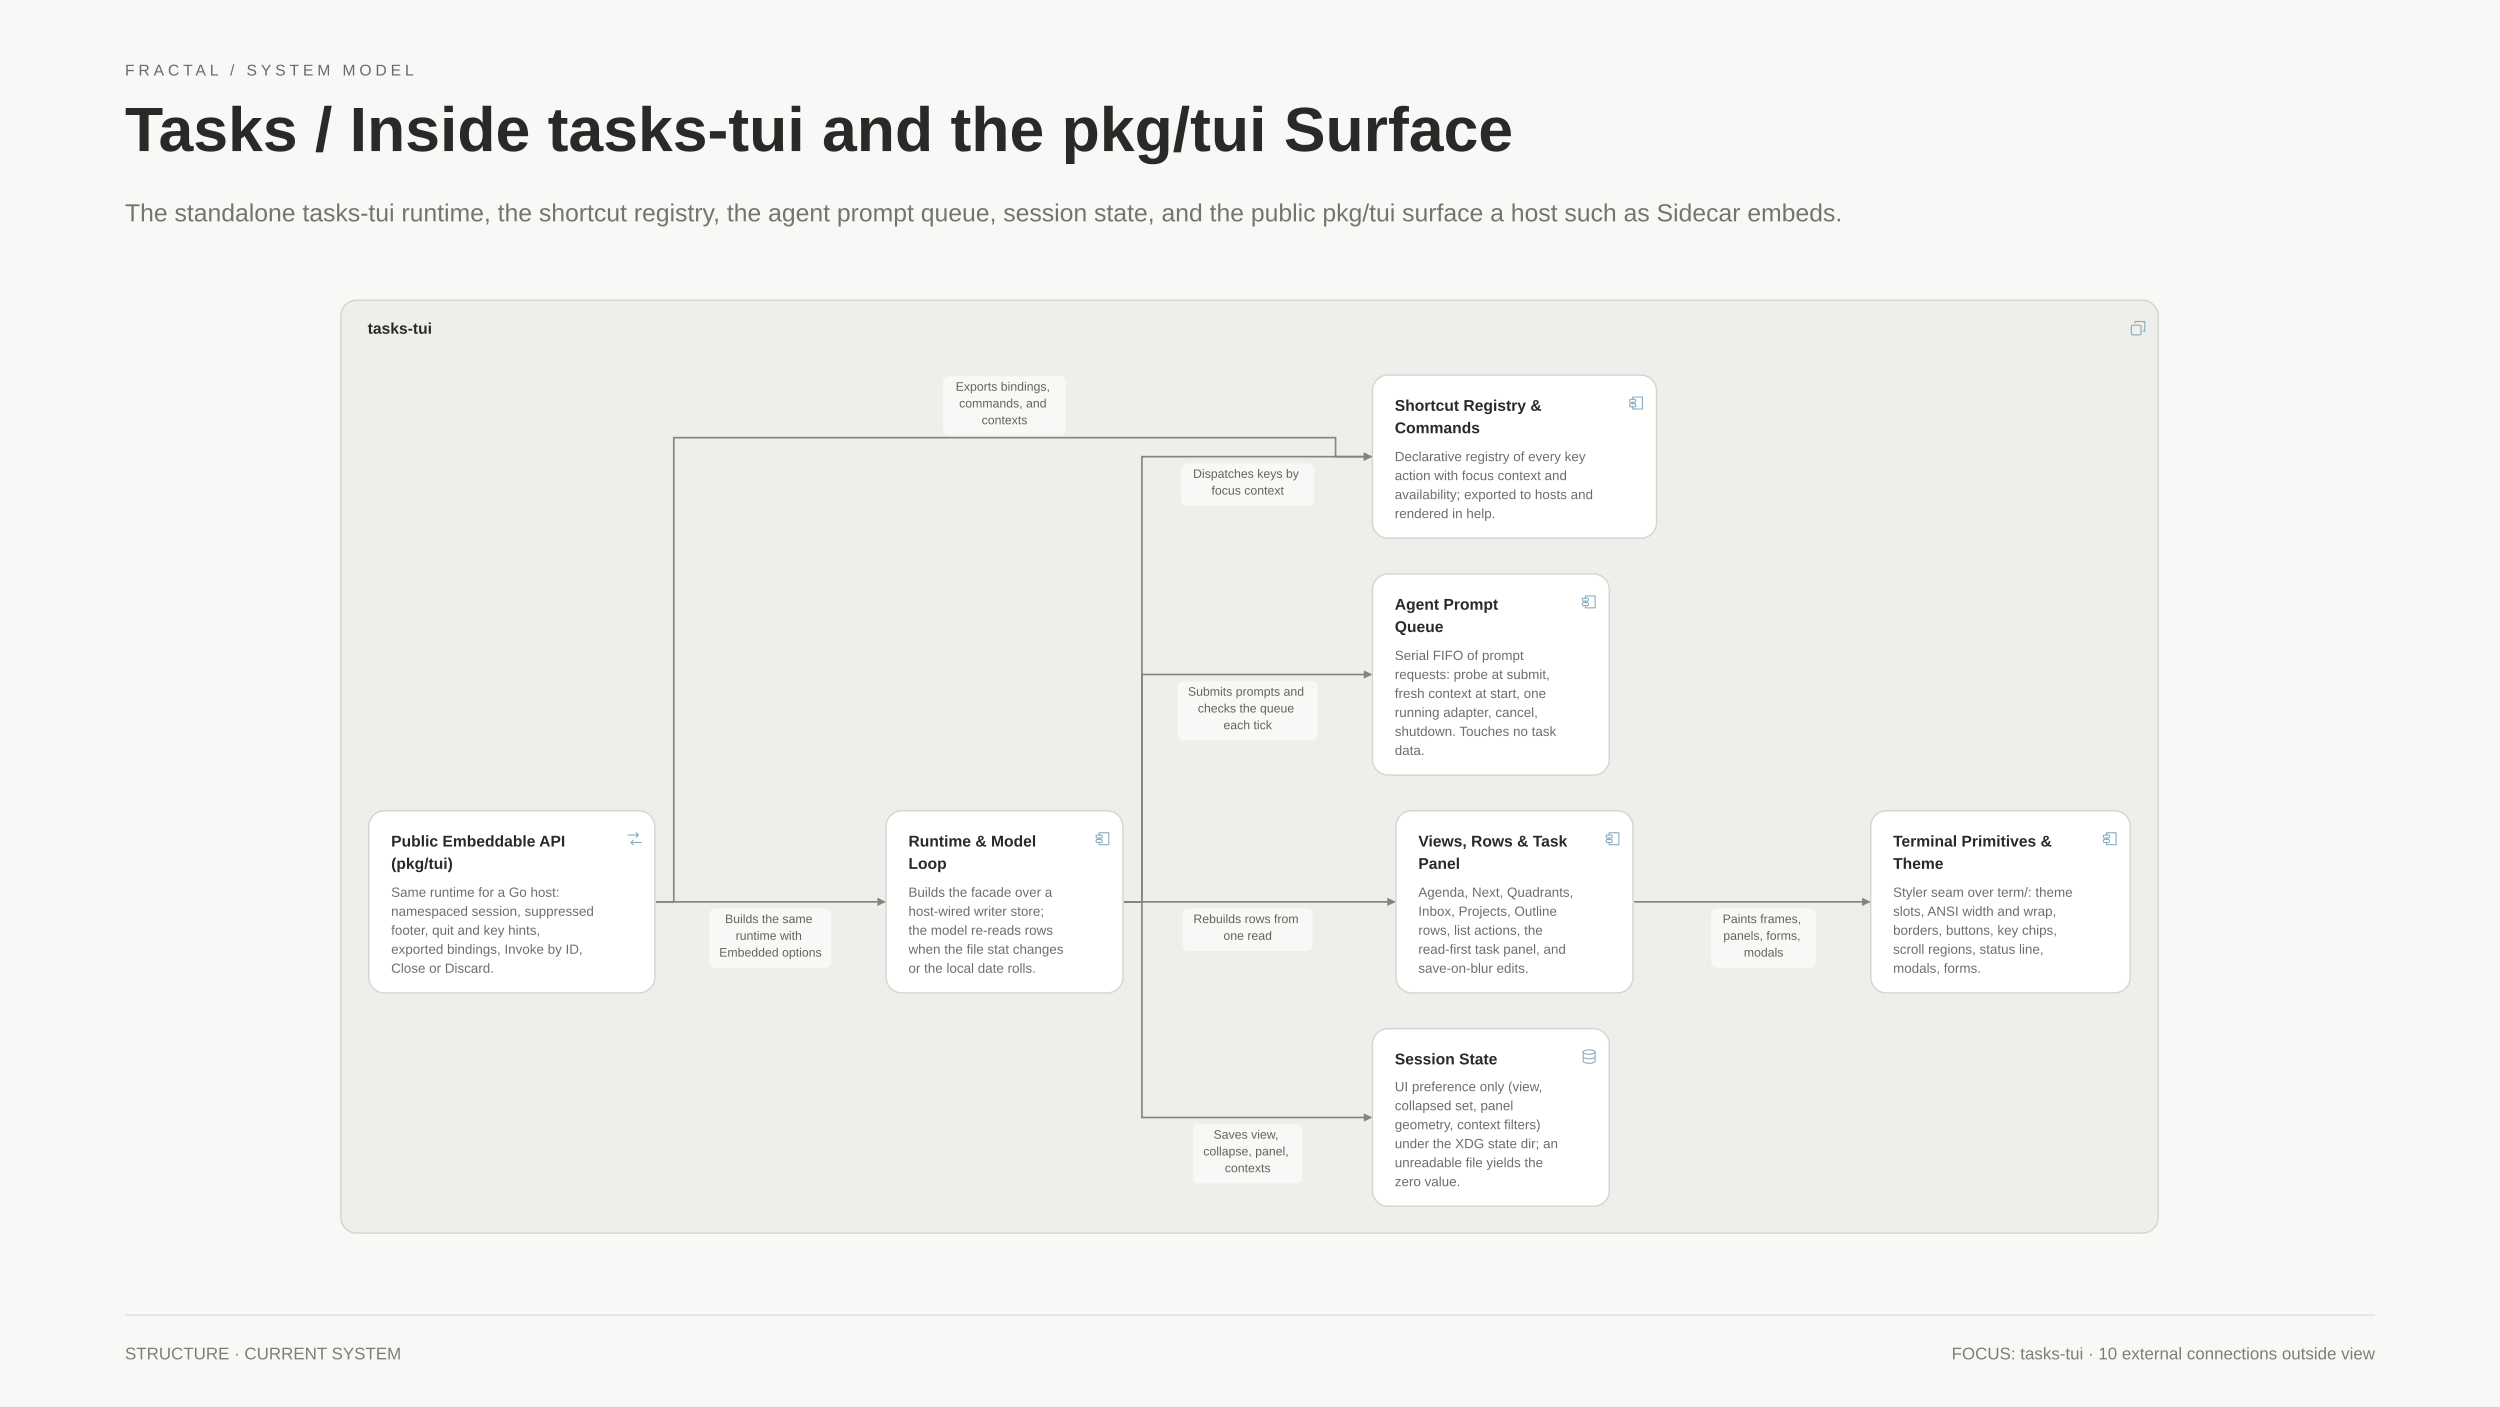
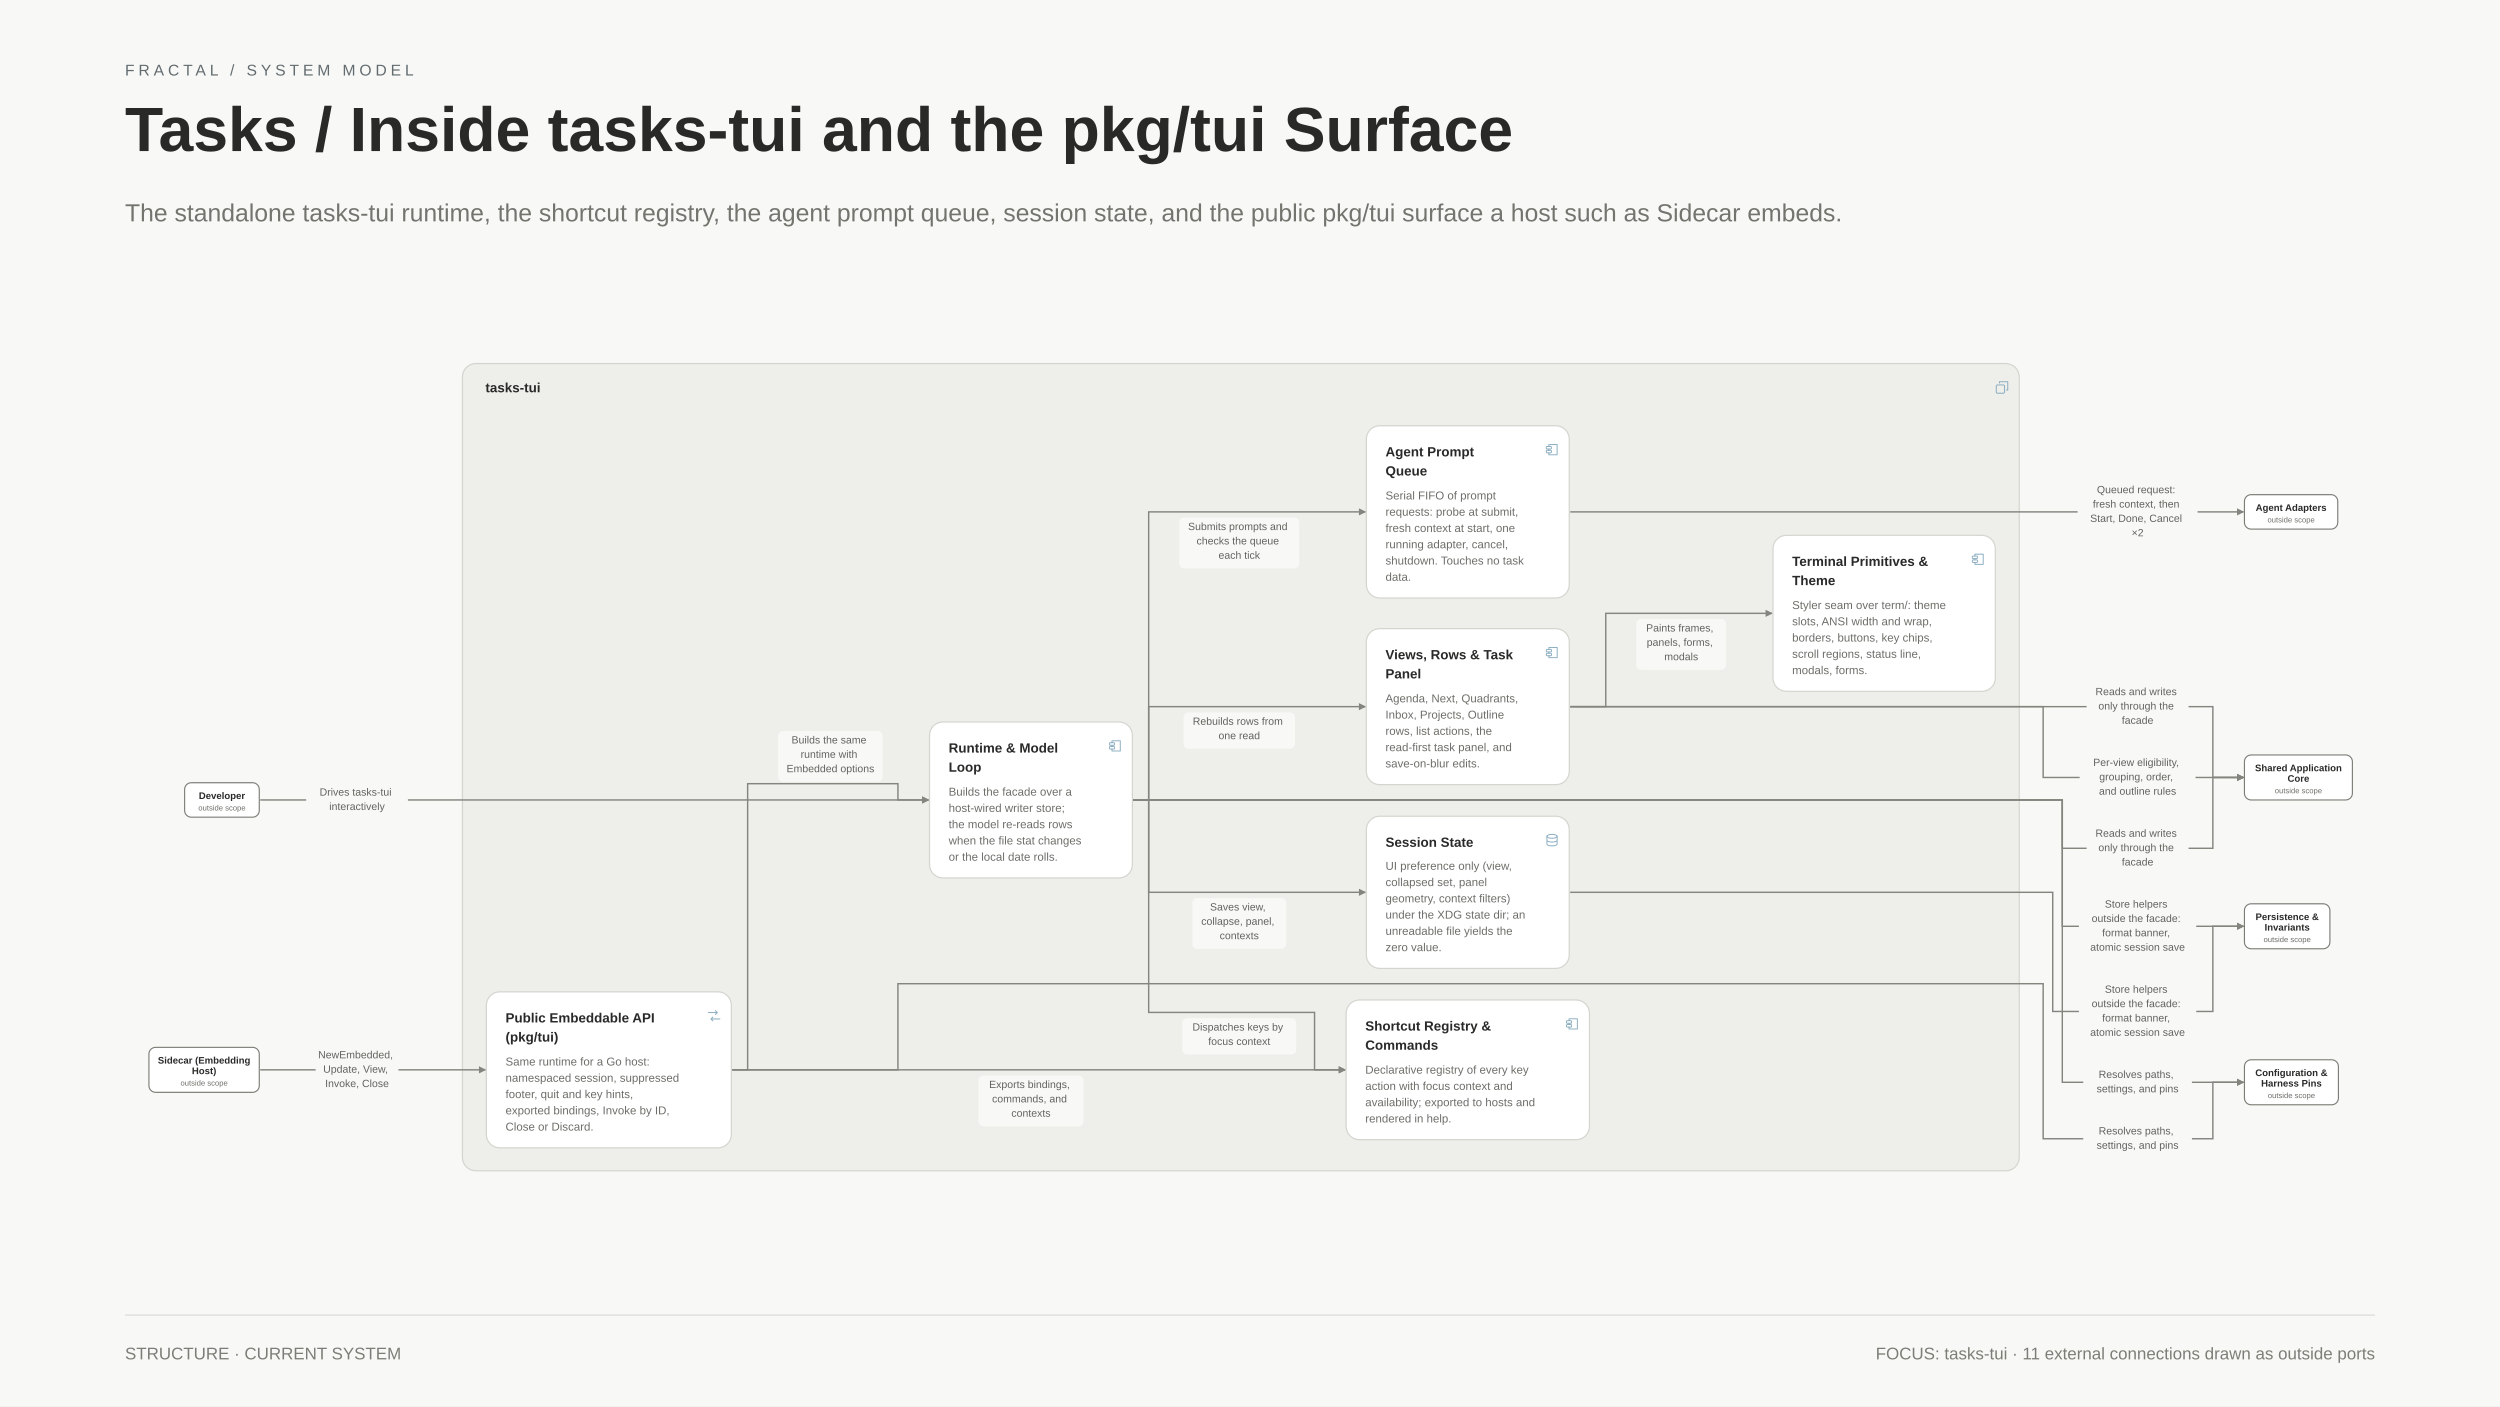
<svg xmlns="http://www.w3.org/2000/svg" width="1920" height="1080" viewBox="0 0 1920 1080" role="img" aria-labelledby="title description" data-theme="graphite" data-theme-appearance="light">
  <defs>
    <marker id="arrow" viewBox="0 0 10 10" refX="9" refY="5" markerWidth="5" markerHeight="5" orient="auto-start-reverse">
      <path d="M 0 0 L 10 5 L 0 10 z" fill="#85857f" />
    </marker>
  </defs>
  <rect width="1920" height="1080" fill="#f8f8f6" />
  <g font-family="Arial, Helvetica, sans-serif">
    <text x="96" y="58" font-size="12" letter-spacing="3" fill="#626b6f">FRACTAL / SYSTEM MODEL</text>
    <g data-export-layer="title">
      <text x="96" y="116" font-size="48" font-weight="600" fill="#292927">
        <tspan x="96" dy="0">Tasks / Inside tasks-tui and the pkg/tui Surface</tspan>
      </text>
    </g>
    <g data-export-layer="subtitle">
      <text x="96" y="170" font-size="19" font-weight="400" fill="#74746f">
        <tspan x="96" dy="0">The standalone tasks-tui runtime, the shortcut registry, the agent prompt queue, session state, and the public pkg/tui surface a host such as Sidecar embeds.</tspan>
      </text>
    </g>
-     <g data-export-layer="diagram" transform="translate(240.334 210) scale(0.858)">
+     <g data-export-layer="diagram" transform="translate(96 261.566) scale(0.735)">
      <g data-element="tui">
-         <rect x="25" y="24" width="1626.69" height="835" rx="14" fill="#eeeeeb" stroke="#d5d5d0" stroke-width="1.3" />
-         <g transform="translate(1625.69 41) scale(0.667)" color="#759EB5" opacity="0.85">
+         <rect x="352.59" y="24" width="1626.69" height="843.5" rx="14" fill="#eeeeeb" stroke="#d5d5d0" stroke-width="1.3" />
+         <g transform="translate(1953.28 41) scale(0.667)" color="#759EB5" opacity="0.85">
          <g fill="none" stroke="currentColor" stroke-width="1.5" stroke-linecap="round" stroke-linejoin="round">
            <rect x="3" y="8" width="13" height="13" rx="2" />
            <path d="M8 5V3h13v13h-2" />
          </g>
        </g>
-         <text x="49" y="54" font-size="14" font-weight="600" fill="#292927">
-           <tspan x="49" dy="0">tasks-tui</tspan>
-         </text>
-         <text x="45" y="78" font-size="12" font-weight="400" fill="#6d6d68" />
-       </g>
-       <path d="M307,562.5 L512.04,562.5" fill="none" stroke="#85857f" stroke-width="1.5" marker-end="url(#arrow)" />
-       <path d="M307,562.5 L323,562.5 L323,147 L915.36,147 L915.36,164 L947.36,164" fill="none" stroke="#85857f" stroke-width="1.5" marker-end="url(#arrow)" />
-       <path d="M726.04,562.5 L968.43,562.5" fill="none" stroke="#85857f" stroke-width="1.5" marker-end="url(#arrow)" />
-       <path d="M726.04,562.5 L742.04,562.5 L742.04,164 L947.36,164" fill="none" stroke="#85857f" stroke-width="1.5" marker-end="url(#arrow)" />
-       <path d="M726.04,562.5 L742.04,562.5 L742.04,359 L947.36,359" fill="none" stroke="#85857f" stroke-width="1.5" marker-end="url(#arrow)" />
-       <path d="M726.04,562.5 L742.04,562.5 L742.04,755.5 L947.36,755.5" fill="none" stroke="#85857f" stroke-width="1.5" marker-end="url(#arrow)" />
-       <path d="M1182.57,562.5 L1393.39,562.5" fill="none" stroke="#85857f" stroke-width="1.5" marker-end="url(#arrow)" />
+         <text x="376.59" y="54" font-size="14" font-weight="600" fill="#292927">
+           <tspan x="376.59" dy="0">tasks-tui</tspan>
+         </text>
+         <text x="372.59" y="78" font-size="12" font-weight="400" fill="#6d6d68" />
+       </g>
+       <path d="M141.3,480 L839.63,480" fill="none" stroke="#85857f" stroke-width="1.5" marker-end="url(#arrow)" />
+       <path d="M141.3,762 L376.59,762" fill="none" stroke="#85857f" stroke-width="1.5" marker-end="url(#arrow)" />
+       <path d="M1053.63,480 L2024.28,480 L2024.28,775 L2213.6,775" fill="none" stroke="#85857f" stroke-width="1.5" marker-end="url(#arrow)" />
+       <path d="M634.59,762 L807.63,762 L807.63,672 L2004.28,672 L2004.28,834 L2181.6,834 L2181.6,775 L2213.6,775" fill="none" stroke="#85857f" stroke-width="1.5" marker-end="url(#arrow)" />
+       <path d="M634.59,762 L650.59,762 L650.59,463 L807.63,463 L807.63,480 L839.63,480" fill="none" stroke="#85857f" stroke-width="1.5" marker-end="url(#arrow)" />
+       <path d="M634.59,762 L1274.95,762" fill="none" stroke="#85857f" stroke-width="1.5" marker-end="url(#arrow)" />
+       <path d="M1053.63,480 L2024.28,480 L2024.28,530.5 L2181.6,530.5 L2181.6,456.5 L2213.6,456.5" fill="none" stroke="#85857f" stroke-width="1.5" marker-end="url(#arrow)" />
+       <path d="M1510.16,382.5 L2181.6,382.5 L2181.6,456.5 L2213.6,456.5" fill="none" stroke="#85857f" stroke-width="1.5" marker-end="url(#arrow)" />
+       <path d="M1510.16,382.5 L2004.28,382.5 L2004.28,456.5 L2213.6,456.5" fill="none" stroke="#85857f" stroke-width="1.5" marker-end="url(#arrow)" />
+       <path d="M1053.63,480 L2024.28,480 L2024.28,612 L2213.6,612" fill="none" stroke="#85857f" stroke-width="1.5" marker-end="url(#arrow)" />
+       <path d="M1510.09,576.5 L2014.28,576.5 L2014.28,701 L2181.6,701 L2181.6,612 L2213.6,612" fill="none" stroke="#85857f" stroke-width="1.5" marker-end="url(#arrow)" />
+       <path d="M1053.63,480 L1069.63,480 L1069.63,382.5 L1296.02,382.5" fill="none" stroke="#85857f" stroke-width="1.5" marker-end="url(#arrow)" />
+       <path d="M1053.63,480 L1069.63,480 L1069.63,702 L1242.95,702 L1242.95,762 L1274.95,762" fill="none" stroke="#85857f" stroke-width="1.5" marker-end="url(#arrow)" />
+       <path d="M1053.63,480 L1069.63,480 L1069.63,179 L1296.09,179" fill="none" stroke="#85857f" stroke-width="1.5" marker-end="url(#arrow)" />
+       <path d="M1053.63,480 L1069.63,480 L1069.63,576.5 L1296.09,576.5" fill="none" stroke="#85857f" stroke-width="1.5" marker-end="url(#arrow)" />
+       <path d="M1510.16,382.5 L1547.23,382.5 L1547.23,285 L1720.98,285" fill="none" stroke="#85857f" stroke-width="1.5" marker-end="url(#arrow)" />
+       <path d="M1510.09,179 L2213.6,179" fill="none" stroke="#85857f" stroke-width="1.5" marker-end="url(#arrow)" />
      <g data-element="tui.runtime">
-         <rect x="513.04" y="481" width="212" height="163" rx="14" fill="#ffffff" stroke="#d5d5d0" stroke-width="1.3" />
-         <g transform="translate(699.04 498) scale(0.667)" color="#759EB5" opacity="0.85">
-           <g fill="none" stroke="currentColor" stroke-width="1.5" stroke-linecap="round" stroke-linejoin="round">
-             <path d="M7 7V4h13v16H7v-3m0-6v2" />
-             <rect x="3" y="7" width="8" height="4" rx="1" />
-             <rect x="3" y="13" width="8" height="4" rx="1" />
-           </g>
-         </g>
-         <text x="533.04" y="513" font-size="14" font-weight="600" fill="#292927">
-           <tspan x="533.04" dy="0">Runtime &amp; Model</tspan>
-           <tspan x="533.04" dy="20">Loop</tspan>
-         </text>
-         <text x="533.04" y="558" font-size="12" font-weight="400" fill="#6d6d68">
-           <tspan x="533.04" dy="0">Builds the facade over a</tspan>
-           <tspan x="533.04" dy="17">host-wired writer store;</tspan>
-           <tspan x="533.04" dy="17">the model re-reads rows</tspan>
-           <tspan x="533.04" dy="17">when the file stat changes</tspan>
-           <tspan x="533.04" dy="17">or the local date rolls.</tspan>
+         <rect x="840.63" y="398.5" width="212" height="163" rx="14" fill="#ffffff" stroke="#d5d5d0" stroke-width="1.3" />
+         <g transform="translate(1026.63 415.5) scale(0.667)" color="#759EB5" opacity="0.85">
+           <g fill="none" stroke="currentColor" stroke-width="1.5" stroke-linecap="round" stroke-linejoin="round">
+             <path d="M7 7V4h13v16H7v-3m0-6v2" />
+             <rect x="3" y="7" width="8" height="4" rx="1" />
+             <rect x="3" y="13" width="8" height="4" rx="1" />
+           </g>
+         </g>
+         <text x="860.63" y="430.5" font-size="14" font-weight="600" fill="#292927">
+           <tspan x="860.63" dy="0">Runtime &amp; Model</tspan>
+           <tspan x="860.63" dy="20">Loop</tspan>
+         </text>
+         <text x="860.63" y="475.5" font-size="12" font-weight="400" fill="#6d6d68">
+           <tspan x="860.63" dy="0">Builds the facade over a</tspan>
+           <tspan x="860.63" dy="17">host-wired writer store;</tspan>
+           <tspan x="860.63" dy="17">the model re-reads rows</tspan>
+           <tspan x="860.63" dy="17">when the file stat changes</tspan>
+           <tspan x="860.63" dy="17">or the local date rolls.</tspan>
        </text>
      </g>
      <g data-element="tui.views">
-         <rect x="969.43" y="481" width="212.14" height="163" rx="14" fill="#ffffff" stroke="#d5d5d0" stroke-width="1.3" />
-         <g transform="translate(1155.57 498) scale(0.667)" color="#759EB5" opacity="0.85">
-           <g fill="none" stroke="currentColor" stroke-width="1.5" stroke-linecap="round" stroke-linejoin="round">
-             <path d="M7 7V4h13v16H7v-3m0-6v2" />
-             <rect x="3" y="7" width="8" height="4" rx="1" />
-             <rect x="3" y="13" width="8" height="4" rx="1" />
-           </g>
-         </g>
-         <text x="989.43" y="513" font-size="14" font-weight="600" fill="#292927">
-           <tspan x="989.43" dy="0">Views, Rows &amp; Task</tspan>
-           <tspan x="989.43" dy="20">Panel</tspan>
-         </text>
-         <text x="989.43" y="558" font-size="12" font-weight="400" fill="#6d6d68">
-           <tspan x="989.43" dy="0">Agenda, Next, Quadrants,</tspan>
-           <tspan x="989.43" dy="17">Inbox, Projects, Outline</tspan>
-           <tspan x="989.43" dy="17">rows, list actions, the</tspan>
-           <tspan x="989.43" dy="17">read-first task panel, and</tspan>
-           <tspan x="989.43" dy="17">save-on-blur edits.</tspan>
+         <rect x="1297.02" y="301" width="212.14" height="163" rx="14" fill="#ffffff" stroke="#d5d5d0" stroke-width="1.3" />
+         <g transform="translate(1483.16 318) scale(0.667)" color="#759EB5" opacity="0.85">
+           <g fill="none" stroke="currentColor" stroke-width="1.5" stroke-linecap="round" stroke-linejoin="round">
+             <path d="M7 7V4h13v16H7v-3m0-6v2" />
+             <rect x="3" y="7" width="8" height="4" rx="1" />
+             <rect x="3" y="13" width="8" height="4" rx="1" />
+           </g>
+         </g>
+         <text x="1317.02" y="333" font-size="14" font-weight="600" fill="#292927">
+           <tspan x="1317.02" dy="0">Views, Rows &amp; Task</tspan>
+           <tspan x="1317.02" dy="20">Panel</tspan>
+         </text>
+         <text x="1317.02" y="378" font-size="12" font-weight="400" fill="#6d6d68">
+           <tspan x="1317.02" dy="0">Agenda, Next, Quadrants,</tspan>
+           <tspan x="1317.02" dy="17">Inbox, Projects, Outline</tspan>
+           <tspan x="1317.02" dy="17">rows, list actions, the</tspan>
+           <tspan x="1317.02" dy="17">read-first task panel, and</tspan>
+           <tspan x="1317.02" dy="17">save-on-blur edits.</tspan>
        </text>
      </g>
      <g data-element="tui.shortcuts">
-         <rect x="948.36" y="91" width="254.28" height="146" rx="14" fill="#ffffff" stroke="#d5d5d0" stroke-width="1.3" />
-         <g transform="translate(1176.64 108) scale(0.667)" color="#759EB5" opacity="0.85">
-           <g fill="none" stroke="currentColor" stroke-width="1.5" stroke-linecap="round" stroke-linejoin="round">
-             <path d="M7 7V4h13v16H7v-3m0-6v2" />
-             <rect x="3" y="7" width="8" height="4" rx="1" />
-             <rect x="3" y="13" width="8" height="4" rx="1" />
-           </g>
-         </g>
-         <text x="968.36" y="123" font-size="14" font-weight="600" fill="#292927">
-           <tspan x="968.36" dy="0">Shortcut Registry &amp;</tspan>
-           <tspan x="968.36" dy="20">Commands</tspan>
-         </text>
-         <text x="968.36" y="168" font-size="12" font-weight="400" fill="#6d6d68">
-           <tspan x="968.36" dy="0">Declarative registry of every key</tspan>
-           <tspan x="968.36" dy="17">action with focus context and</tspan>
-           <tspan x="968.36" dy="17">availability; exported to hosts and</tspan>
-           <tspan x="968.36" dy="17">rendered in help.</tspan>
+         <rect x="1275.95" y="689" width="254.28" height="146" rx="14" fill="#ffffff" stroke="#d5d5d0" stroke-width="1.3" />
+         <g transform="translate(1504.23 706) scale(0.667)" color="#759EB5" opacity="0.85">
+           <g fill="none" stroke="currentColor" stroke-width="1.5" stroke-linecap="round" stroke-linejoin="round">
+             <path d="M7 7V4h13v16H7v-3m0-6v2" />
+             <rect x="3" y="7" width="8" height="4" rx="1" />
+             <rect x="3" y="13" width="8" height="4" rx="1" />
+           </g>
+         </g>
+         <text x="1295.95" y="721" font-size="14" font-weight="600" fill="#292927">
+           <tspan x="1295.95" dy="0">Shortcut Registry &amp;</tspan>
+           <tspan x="1295.95" dy="20">Commands</tspan>
+         </text>
+         <text x="1295.95" y="766" font-size="12" font-weight="400" fill="#6d6d68">
+           <tspan x="1295.95" dy="0">Declarative registry of every key</tspan>
+           <tspan x="1295.95" dy="17">action with focus context and</tspan>
+           <tspan x="1295.95" dy="17">availability; exported to hosts and</tspan>
+           <tspan x="1295.95" dy="17">rendered in help.</tspan>
        </text>
      </g>
      <g data-element="tui.chrome">
-         <rect x="1394.39" y="481" width="232.3" height="163" rx="14" fill="#ffffff" stroke="#d5d5d0" stroke-width="1.3" />
-         <g transform="translate(1600.69 498) scale(0.667)" color="#759EB5" opacity="0.85">
-           <g fill="none" stroke="currentColor" stroke-width="1.5" stroke-linecap="round" stroke-linejoin="round">
-             <path d="M7 7V4h13v16H7v-3m0-6v2" />
-             <rect x="3" y="7" width="8" height="4" rx="1" />
-             <rect x="3" y="13" width="8" height="4" rx="1" />
-           </g>
-         </g>
-         <text x="1414.39" y="513" font-size="14" font-weight="600" fill="#292927">
-           <tspan x="1414.39" dy="0">Terminal Primitives &amp;</tspan>
-           <tspan x="1414.39" dy="20">Theme</tspan>
-         </text>
-         <text x="1414.39" y="558" font-size="12" font-weight="400" fill="#6d6d68">
-           <tspan x="1414.39" dy="0">Styler seam over term/: theme</tspan>
-           <tspan x="1414.39" dy="17">slots, ANSI width and wrap,</tspan>
-           <tspan x="1414.39" dy="17">borders, buttons, key chips,</tspan>
-           <tspan x="1414.39" dy="17">scroll regions, status line,</tspan>
-           <tspan x="1414.39" dy="17">modals, forms.</tspan>
+         <rect x="1721.98" y="203.5" width="232.3" height="163" rx="14" fill="#ffffff" stroke="#d5d5d0" stroke-width="1.3" />
+         <g transform="translate(1928.28 220.5) scale(0.667)" color="#759EB5" opacity="0.85">
+           <g fill="none" stroke="currentColor" stroke-width="1.5" stroke-linecap="round" stroke-linejoin="round">
+             <path d="M7 7V4h13v16H7v-3m0-6v2" />
+             <rect x="3" y="7" width="8" height="4" rx="1" />
+             <rect x="3" y="13" width="8" height="4" rx="1" />
+           </g>
+         </g>
+         <text x="1741.98" y="235.5" font-size="14" font-weight="600" fill="#292927">
+           <tspan x="1741.98" dy="0">Terminal Primitives &amp;</tspan>
+           <tspan x="1741.98" dy="20">Theme</tspan>
+         </text>
+         <text x="1741.98" y="280.5" font-size="12" font-weight="400" fill="#6d6d68">
+           <tspan x="1741.98" dy="0">Styler seam over term/: theme</tspan>
+           <tspan x="1741.98" dy="17">slots, ANSI width and wrap,</tspan>
+           <tspan x="1741.98" dy="17">borders, buttons, key chips,</tspan>
+           <tspan x="1741.98" dy="17">scroll regions, status line,</tspan>
+           <tspan x="1741.98" dy="17">modals, forms.</tspan>
        </text>
      </g>
      <g data-element="tui.queue">
-         <rect x="948.36" y="269" width="212" height="180" rx="14" fill="#ffffff" stroke="#d5d5d0" stroke-width="1.3" />
-         <g transform="translate(1134.36 286) scale(0.667)" color="#759EB5" opacity="0.85">
-           <g fill="none" stroke="currentColor" stroke-width="1.5" stroke-linecap="round" stroke-linejoin="round">
-             <path d="M7 7V4h13v16H7v-3m0-6v2" />
-             <rect x="3" y="7" width="8" height="4" rx="1" />
-             <rect x="3" y="13" width="8" height="4" rx="1" />
-           </g>
-         </g>
-         <text x="968.36" y="301" font-size="14" font-weight="600" fill="#292927">
-           <tspan x="968.36" dy="0">Agent Prompt</tspan>
-           <tspan x="968.36" dy="20">Queue</tspan>
-         </text>
-         <text x="968.36" y="346" font-size="12" font-weight="400" fill="#6d6d68">
-           <tspan x="968.36" dy="0">Serial FIFO of prompt</tspan>
-           <tspan x="968.36" dy="17">requests: probe at submit,</tspan>
-           <tspan x="968.36" dy="17">fresh context at start, one</tspan>
-           <tspan x="968.36" dy="17">running adapter, cancel,</tspan>
-           <tspan x="968.36" dy="17">shutdown. Touches no task</tspan>
-           <tspan x="968.36" dy="17">data.</tspan>
+         <rect x="1297.09" y="89" width="212" height="180" rx="14" fill="#ffffff" stroke="#d5d5d0" stroke-width="1.3" />
+         <g transform="translate(1483.09 106) scale(0.667)" color="#759EB5" opacity="0.85">
+           <g fill="none" stroke="currentColor" stroke-width="1.5" stroke-linecap="round" stroke-linejoin="round">
+             <path d="M7 7V4h13v16H7v-3m0-6v2" />
+             <rect x="3" y="7" width="8" height="4" rx="1" />
+             <rect x="3" y="13" width="8" height="4" rx="1" />
+           </g>
+         </g>
+         <text x="1317.09" y="121" font-size="14" font-weight="600" fill="#292927">
+           <tspan x="1317.09" dy="0">Agent Prompt</tspan>
+           <tspan x="1317.09" dy="20">Queue</tspan>
+         </text>
+         <text x="1317.09" y="166" font-size="12" font-weight="400" fill="#6d6d68">
+           <tspan x="1317.09" dy="0">Serial FIFO of prompt</tspan>
+           <tspan x="1317.09" dy="17">requests: probe at submit,</tspan>
+           <tspan x="1317.09" dy="17">fresh context at start, one</tspan>
+           <tspan x="1317.09" dy="17">running adapter, cancel,</tspan>
+           <tspan x="1317.09" dy="17">shutdown. Touches no task</tspan>
+           <tspan x="1317.09" dy="17">data.</tspan>
        </text>
      </g>
      <g data-element="tui.session">
-         <rect x="948.36" y="676" width="212" height="159" rx="14" fill="#ffffff" stroke="#d5d5d0" stroke-width="1.3" />
-         <g transform="translate(1134.36 693) scale(0.667)" color="#759EB5" opacity="0.85">
+         <rect x="1297.09" y="497" width="212" height="159" rx="14" fill="#ffffff" stroke="#d5d5d0" stroke-width="1.3" />
+         <g transform="translate(1483.09 514) scale(0.667)" color="#759EB5" opacity="0.85">
          <g fill="none" stroke="currentColor" stroke-width="1.5" stroke-linecap="round" stroke-linejoin="round">
            <ellipse cx="12" cy="6" rx="8" ry="3" />
            <path d="M4 6v12c0 4 16 4 16 0V6M4 12c0 4 16 4 16 0" />
          </g>
        </g>
-         <text x="968.36" y="708" font-size="14" font-weight="600" fill="#292927">
-           <tspan x="968.36" dy="0">Session State</tspan>
-         </text>
-         <text x="968.36" y="732" font-size="12" font-weight="400" fill="#6d6d68">
-           <tspan x="968.36" dy="0">UI preference only (view,</tspan>
-           <tspan x="968.36" dy="17">collapsed set, panel</tspan>
-           <tspan x="968.36" dy="17">geometry, context filters)</tspan>
-           <tspan x="968.36" dy="17">under the XDG state dir; an</tspan>
-           <tspan x="968.36" dy="17">unreadable file yields the</tspan>
-           <tspan x="968.36" dy="17">zero value.</tspan>
+         <text x="1317.09" y="529" font-size="14" font-weight="600" fill="#292927">
+           <tspan x="1317.09" dy="0">Session State</tspan>
+         </text>
+         <text x="1317.09" y="553" font-size="12" font-weight="400" fill="#6d6d68">
+           <tspan x="1317.09" dy="0">UI preference only (view,</tspan>
+           <tspan x="1317.09" dy="17">collapsed set, panel</tspan>
+           <tspan x="1317.09" dy="17">geometry, context filters)</tspan>
+           <tspan x="1317.09" dy="17">under the XDG state dir; an</tspan>
+           <tspan x="1317.09" dy="17">unreadable file yields the</tspan>
+           <tspan x="1317.09" dy="17">zero value.</tspan>
        </text>
      </g>
      <g data-element="tui.embed">
-         <rect x="50" y="481" width="256" height="163" rx="14" fill="#ffffff" stroke="#d5d5d0" stroke-width="1.3" />
-         <g transform="translate(280 498) scale(0.667)" color="#759EB5" opacity="0.85">
+         <rect x="377.59" y="680.5" width="256" height="163" rx="14" fill="#ffffff" stroke="#d5d5d0" stroke-width="1.3" />
+         <g transform="translate(607.59 697.5) scale(0.667)" color="#759EB5" opacity="0.85">
          <g fill="none" stroke="currentColor" stroke-width="1.5" stroke-linecap="round" stroke-linejoin="round">
            <path d="M3 7h14l-3-3m3 3-3 3M21 17H7l3-3m-3 3 3 3" />
          </g>
        </g>
-         <text x="70" y="513" font-size="14" font-weight="600" fill="#292927">
-           <tspan x="70" dy="0">Public Embeddable API</tspan>
-           <tspan x="70" dy="20">(pkg/tui)</tspan>
-         </text>
-         <text x="70" y="558" font-size="12" font-weight="400" fill="#6d6d68">
-           <tspan x="70" dy="0">Same runtime for a Go host:</tspan>
-           <tspan x="70" dy="17">namespaced session, suppressed</tspan>
-           <tspan x="70" dy="17">footer, quit and key hints,</tspan>
-           <tspan x="70" dy="17">exported bindings, Invoke by ID,</tspan>
-           <tspan x="70" dy="17">Close or Discard.</tspan>
-         </text>
-       </g>
-       <g>
-         <rect x="355" y="568.5" width="109.04" height="53" rx="5" fill="#f8f8f6" />
-         <text x="409.52" y="581.5" text-anchor="middle" font-size="11" fill="#62625e">
-           <tspan x="409.52" dy="0">Builds the same</tspan>
-           <tspan x="409.52" dy="15">runtime with</tspan>
-           <tspan x="409.52" dy="15">Embedded options</tspan>
-         </text>
-       </g>
-       <g>
-         <rect x="564.135" y="92" width="109.81" height="53" rx="5" fill="#f8f8f6" />
-         <text x="619.04" y="105" text-anchor="middle" font-size="11" fill="#62625e">
-           <tspan x="619.04" dy="0">Exports bindings,</tspan>
-           <tspan x="619.04" dy="15">commands, and</tspan>
-           <tspan x="619.04" dy="15">contexts</tspan>
-         </text>
-       </g>
-       <g>
-         <rect x="778.55" y="568.5" width="116.3" height="38" rx="5" fill="#f8f8f6" />
-         <text x="836.7" y="581.5" text-anchor="middle" font-size="11" fill="#62625e">
-           <tspan x="836.7" dy="0">Rebuilds rows from</tspan>
-           <tspan x="836.7" dy="15">one read</tspan>
-         </text>
-       </g>
-       <g>
-         <rect x="777.175" y="170" width="119.05" height="38" rx="5" fill="#f8f8f6" />
-         <text x="836.7" y="183" text-anchor="middle" font-size="11" fill="#62625e">
-           <tspan x="836.7" dy="0">Dispatches keys by</tspan>
-           <tspan x="836.7" dy="15">focus context</tspan>
-         </text>
-       </g>
-       <g>
-         <rect x="774.04" y="365" width="125.32" height="53" rx="5" fill="#f8f8f6" />
-         <text x="836.7" y="378" text-anchor="middle" font-size="11" fill="#62625e">
-           <tspan x="836.7" dy="0">Submits prompts and</tspan>
-           <tspan x="836.7" dy="15">checks the queue</tspan>
-           <tspan x="836.7" dy="15">each tick</tspan>
-         </text>
-       </g>
-       <g>
-         <rect x="787.68" y="761.5" width="98.04" height="53" rx="5" fill="#f8f8f6" />
-         <text x="836.7" y="774.5" text-anchor="middle" font-size="11" fill="#62625e">
-           <tspan x="836.7" dy="0">Saves view,</tspan>
-           <tspan x="836.7" dy="15">collapse, panel,</tspan>
-           <tspan x="836.7" dy="15">contexts</tspan>
-         </text>
-       </g>
-       <g>
-         <rect x="1251.64" y="568.5" width="93.75" height="53" rx="5" fill="#f8f8f6" />
-         <text x="1298.515" y="581.5" text-anchor="middle" font-size="11" fill="#62625e">
-           <tspan x="1298.515" dy="0">Paints frames,</tspan>
-           <tspan x="1298.515" dy="15">panels, forms,</tspan>
-           <tspan x="1298.515" dy="15">modals</tspan>
+         <text x="397.59" y="712.5" font-size="14" font-weight="600" fill="#292927">
+           <tspan x="397.59" dy="0">Public Embeddable API</tspan>
+           <tspan x="397.59" dy="20">(pkg/tui)</tspan>
+         </text>
+         <text x="397.59" y="757.5" font-size="12" font-weight="400" fill="#6d6d68">
+           <tspan x="397.59" dy="0">Same runtime for a Go host:</tspan>
+           <tspan x="397.59" dy="17">namespaced session, suppressed</tspan>
+           <tspan x="397.59" dy="17">footer, quit and key hints,</tspan>
+           <tspan x="397.59" dy="17">exported bindings, Invoke by ID,</tspan>
+           <tspan x="397.59" dy="17">Close or Discard.</tspan>
+         </text>
+       </g>
+       <g data-outside-port="developer" transform="translate(62.3 462)" role="group" aria-label="Outside scope: Developer. 1 connection.">
+         <rect width="78" height="36" rx="7" fill="#ffffff" stroke="#7d7d77" stroke-width="1.2" />
+         <text x="39" y="17" text-anchor="middle" font-size="10" font-weight="600" fill="#292927">Developer</text>
+         <text x="39" y="29" text-anchor="middle" font-size="8" fill="#6d6d68">outside scope</text>
+       </g>
+       <g data-outside-port="external.sidecar" transform="translate(25 738.5)" role="group" aria-label="Outside scope: Sidecar (Embedding Host). 1 connection.">
+         <rect width="115.3" height="47" rx="7" fill="#ffffff" stroke="#7d7d77" stroke-width="1.2" />
+         <text x="57.65" y="17" text-anchor="middle" font-size="10" font-weight="600" fill="#292927">Sidecar (Embedding</text>
+         <text x="57.65" y="28" text-anchor="middle" font-size="10" font-weight="600" fill="#292927">Host)</text>
+         <text x="57.65" y="40" text-anchor="middle" font-size="8" fill="#6d6d68">outside scope</text>
+       </g>
+       <g data-outside-port="platform" transform="translate(2214.6 751.5)" role="group" aria-label="Outside scope: Configuration &amp; Harness Pins. 2 connections.">
+         <rect width="98.2" height="47" rx="7" fill="#ffffff" stroke="#7d7d77" stroke-width="1.2" />
+         <text x="49.1" y="17" text-anchor="middle" font-size="10" font-weight="600" fill="#292927">Configuration &amp;</text>
+         <text x="49.1" y="28" text-anchor="middle" font-size="10" font-weight="600" fill="#292927">Harness Pins</text>
+         <text x="49.1" y="40" text-anchor="middle" font-size="8" fill="#6d6d68">outside scope</text>
+       </g>
+       <g data-outside-port="core" transform="translate(2214.6 433)" role="group" aria-label="Outside scope: Shared Application Core. 3 connections.">
+         <rect width="112.8" height="47" rx="7" fill="#ffffff" stroke="#7d7d77" stroke-width="1.2" />
+         <text x="56.4" y="17" text-anchor="middle" font-size="10" font-weight="600" fill="#292927">Shared Application</text>
+         <text x="56.4" y="28" text-anchor="middle" font-size="10" font-weight="600" fill="#292927">Core</text>
+         <text x="56.4" y="40" text-anchor="middle" font-size="8" fill="#6d6d68">outside scope</text>
+       </g>
+       <g data-outside-port="store" transform="translate(2214.6 588.5)" role="group" aria-label="Outside scope: Persistence &amp; Invariants. 2 connections.">
+         <rect width="89.3" height="47" rx="7" fill="#ffffff" stroke="#7d7d77" stroke-width="1.2" />
+         <text x="44.65" y="17" text-anchor="middle" font-size="10" font-weight="600" fill="#292927">Persistence &amp;</text>
+         <text x="44.65" y="28" text-anchor="middle" font-size="10" font-weight="600" fill="#292927">Invariants</text>
+         <text x="44.65" y="40" text-anchor="middle" font-size="8" fill="#6d6d68">outside scope</text>
+       </g>
+       <g data-outside-port="agent" transform="translate(2214.6 161)" role="group" aria-label="Outside scope: Agent Adapters. 2 connections.">
+         <rect width="97.5" height="36" rx="7" fill="#ffffff" stroke="#7d7d77" stroke-width="1.2" />
+         <text x="48.75" y="17" text-anchor="middle" font-size="10" font-weight="600" fill="#292927">Agent Adapters</text>
+         <text x="48.75" y="29" text-anchor="middle" font-size="8" fill="#6d6d68">outside scope</text>
+       </g>
+       <g>
+         <rect x="189.3" y="462.5" width="106.29" height="38" rx="5" fill="#f8f8f6" />
+         <text x="242.445" y="475.5" text-anchor="middle" font-size="11" fill="#62625e">
+           <tspan x="242.445" dy="0">Drives tasks-tui</tspan>
+           <tspan x="242.445" dy="15">interactively</tspan>
+         </text>
+       </g>
+       <g>
+         <rect x="199.2" y="737" width="86.49" height="53" rx="5" fill="#f8f8f6" />
+         <text x="242.445" y="750" text-anchor="middle" font-size="11" fill="#62625e">
+           <tspan x="242.445" dy="0">NewEmbedded,</tspan>
+           <tspan x="242.445" dy="15">Update, View,</tspan>
+           <tspan x="242.445" dy="15">Invoke, Close</tspan>
+         </text>
+       </g>
+       <g>
+         <rect x="2046.165" y="757.5" width="113.55" height="38" rx="5" fill="#f8f8f6" />
+         <text x="2102.94" y="770.5" text-anchor="middle" font-size="11" fill="#62625e">
+           <tspan x="2102.94" dy="0">Resolves paths,</tspan>
+           <tspan x="2102.94" dy="15">settings, and pins</tspan>
+         </text>
+       </g>
+       <g>
+         <rect x="2046.165" y="816.5" width="113.55" height="38" rx="5" fill="#f8f8f6" />
+         <text x="2102.94" y="829.5" text-anchor="middle" font-size="11" fill="#62625e">
+           <tspan x="2102.94" dy="0">Resolves paths,</tspan>
+           <tspan x="2102.94" dy="15">settings, and pins</tspan>
+         </text>
+       </g>
+       <g>
+         <rect x="682.59" y="408" width="109.04" height="53" rx="5" fill="#f8f8f6" />
+         <text x="737.11" y="421" text-anchor="middle" font-size="11" fill="#62625e">
+           <tspan x="737.11" dy="0">Builds the same</tspan>
+           <tspan x="737.11" dy="15">runtime with</tspan>
+           <tspan x="737.11" dy="15">Embedded options</tspan>
+         </text>
+       </g>
+       <g>
+         <rect x="891.725" y="768" width="109.81" height="53" rx="5" fill="#f8f8f6" />
+         <text x="946.63" y="781" text-anchor="middle" font-size="11" fill="#62625e">
+           <tspan x="946.63" dy="0">Exports bindings,</tspan>
+           <tspan x="946.63" dy="15">commands, and</tspan>
+           <tspan x="946.63" dy="15">contexts</tspan>
+         </text>
+       </g>
+       <g>
+         <rect x="2049.685" y="505.5" width="106.51" height="53" rx="5" fill="#f8f8f6" />
+         <text x="2102.94" y="518.5" text-anchor="middle" font-size="11" fill="#62625e">
+           <tspan x="2102.94" dy="0">Reads and writes</tspan>
+           <tspan x="2102.94" dy="15">only through the</tspan>
+           <tspan x="2102.94" dy="15">facade</tspan>
+         </text>
+       </g>
+       <g>
+         <rect x="2049.685" y="357.5" width="106.51" height="53" rx="5" fill="#f8f8f6" />
+         <text x="2102.94" y="370.5" text-anchor="middle" font-size="11" fill="#62625e">
+           <tspan x="2102.94" dy="0">Reads and writes</tspan>
+           <tspan x="2102.94" dy="15">only through the</tspan>
+           <tspan x="2102.94" dy="15">facade</tspan>
+         </text>
+       </g>
+       <g>
+         <rect x="2042.37" y="431.5" width="121.14" height="53" rx="5" fill="#f8f8f6" />
+         <text x="2102.94" y="444.5" text-anchor="middle" font-size="11" fill="#62625e">
+           <tspan x="2102.94" dy="0">Per-view eligibility,</tspan>
+           <tspan x="2102.94" dy="15">grouping, order,</tspan>
+           <tspan x="2102.94" dy="15">and outline rules</tspan>
+         </text>
+       </g>
+       <g>
+         <rect x="2041.655" y="579.5" width="122.57" height="68" rx="5" fill="#f8f8f6" />
+         <text x="2102.94" y="592.5" text-anchor="middle" font-size="11" fill="#62625e">
+           <tspan x="2102.94" dy="0">Store helpers</tspan>
+           <tspan x="2102.94" dy="15">outside the facade:</tspan>
+           <tspan x="2102.94" dy="15">format banner,</tspan>
+           <tspan x="2102.94" dy="15">atomic session save</tspan>
+         </text>
+       </g>
+       <g>
+         <rect x="2041.655" y="668.5" width="122.57" height="68" rx="5" fill="#f8f8f6" />
+         <text x="2102.94" y="681.5" text-anchor="middle" font-size="11" fill="#62625e">
+           <tspan x="2102.94" dy="0">Store helpers</tspan>
+           <tspan x="2102.94" dy="15">outside the facade:</tspan>
+           <tspan x="2102.94" dy="15">format banner,</tspan>
+           <tspan x="2102.94" dy="15">atomic session save</tspan>
+         </text>
+       </g>
+       <g>
+         <rect x="1106.14" y="388.5" width="116.3" height="38" rx="5" fill="#f8f8f6" />
+         <text x="1164.29" y="401.5" text-anchor="middle" font-size="11" fill="#62625e">
+           <tspan x="1164.29" dy="0">Rebuilds rows from</tspan>
+           <tspan x="1164.29" dy="15">one read</tspan>
+         </text>
+       </g>
+       <g>
+         <rect x="1104.765" y="708" width="119.05" height="38" rx="5" fill="#f8f8f6" />
+         <text x="1164.29" y="721" text-anchor="middle" font-size="11" fill="#62625e">
+           <tspan x="1164.29" dy="0">Dispatches keys by</tspan>
+           <tspan x="1164.29" dy="15">focus context</tspan>
+         </text>
+       </g>
+       <g>
+         <rect x="1101.63" y="185" width="125.32" height="53" rx="5" fill="#f8f8f6" />
+         <text x="1164.29" y="198" text-anchor="middle" font-size="11" fill="#62625e">
+           <tspan x="1164.29" dy="0">Submits prompts and</tspan>
+           <tspan x="1164.29" dy="15">checks the queue</tspan>
+           <tspan x="1164.29" dy="15">each tick</tspan>
+         </text>
+       </g>
+       <g>
+         <rect x="1115.27" y="582.5" width="98.04" height="53" rx="5" fill="#f8f8f6" />
+         <text x="1164.29" y="595.5" text-anchor="middle" font-size="11" fill="#62625e">
+           <tspan x="1164.29" dy="0">Saves view,</tspan>
+           <tspan x="1164.29" dy="15">collapse, panel,</tspan>
+           <tspan x="1164.29" dy="15">contexts</tspan>
+         </text>
+       </g>
+       <g>
+         <rect x="1579.23" y="291" width="93.75" height="53" rx="5" fill="#f8f8f6" />
+         <text x="1626.105" y="304" text-anchor="middle" font-size="11" fill="#62625e">
+           <tspan x="1626.105" dy="0">Paints frames,</tspan>
+           <tspan x="1626.105" dy="15">panels, forms,</tspan>
+           <tspan x="1626.105" dy="15">modals</tspan>
+         </text>
+       </g>
+       <g>
+         <rect x="2040.28" y="146.5" width="125.32" height="68" rx="5" fill="#f8f8f6" />
+         <text x="2102.94" y="159.5" text-anchor="middle" font-size="11" fill="#62625e">
+           <tspan x="2102.94" dy="0">Queued request:</tspan>
+           <tspan x="2102.94" dy="15">fresh context, then</tspan>
+           <tspan x="2102.94" dy="15">Start, Done, Cancel</tspan>
+           <tspan x="2102.94" dy="15">×2</tspan>
        </text>
      </g>
    </g>
    <g data-export-layer="legend" />
    <path d="M96 1010H1824" stroke="#ddddda" />
    <text x="96" y="1044" font-size="13" fill="#7d7d77">STRUCTURE · CURRENT SYSTEM</text>
-     <text x="1824" y="1044" text-anchor="end" font-size="13" fill="#7d7d77">FOCUS: tasks-tui · 10 external connections outside view</text>
+     <text x="1824" y="1044" text-anchor="end" font-size="13" fill="#7d7d77">FOCUS: tasks-tui · 11 external connections drawn as outside ports</text>
  </g>
</svg>
